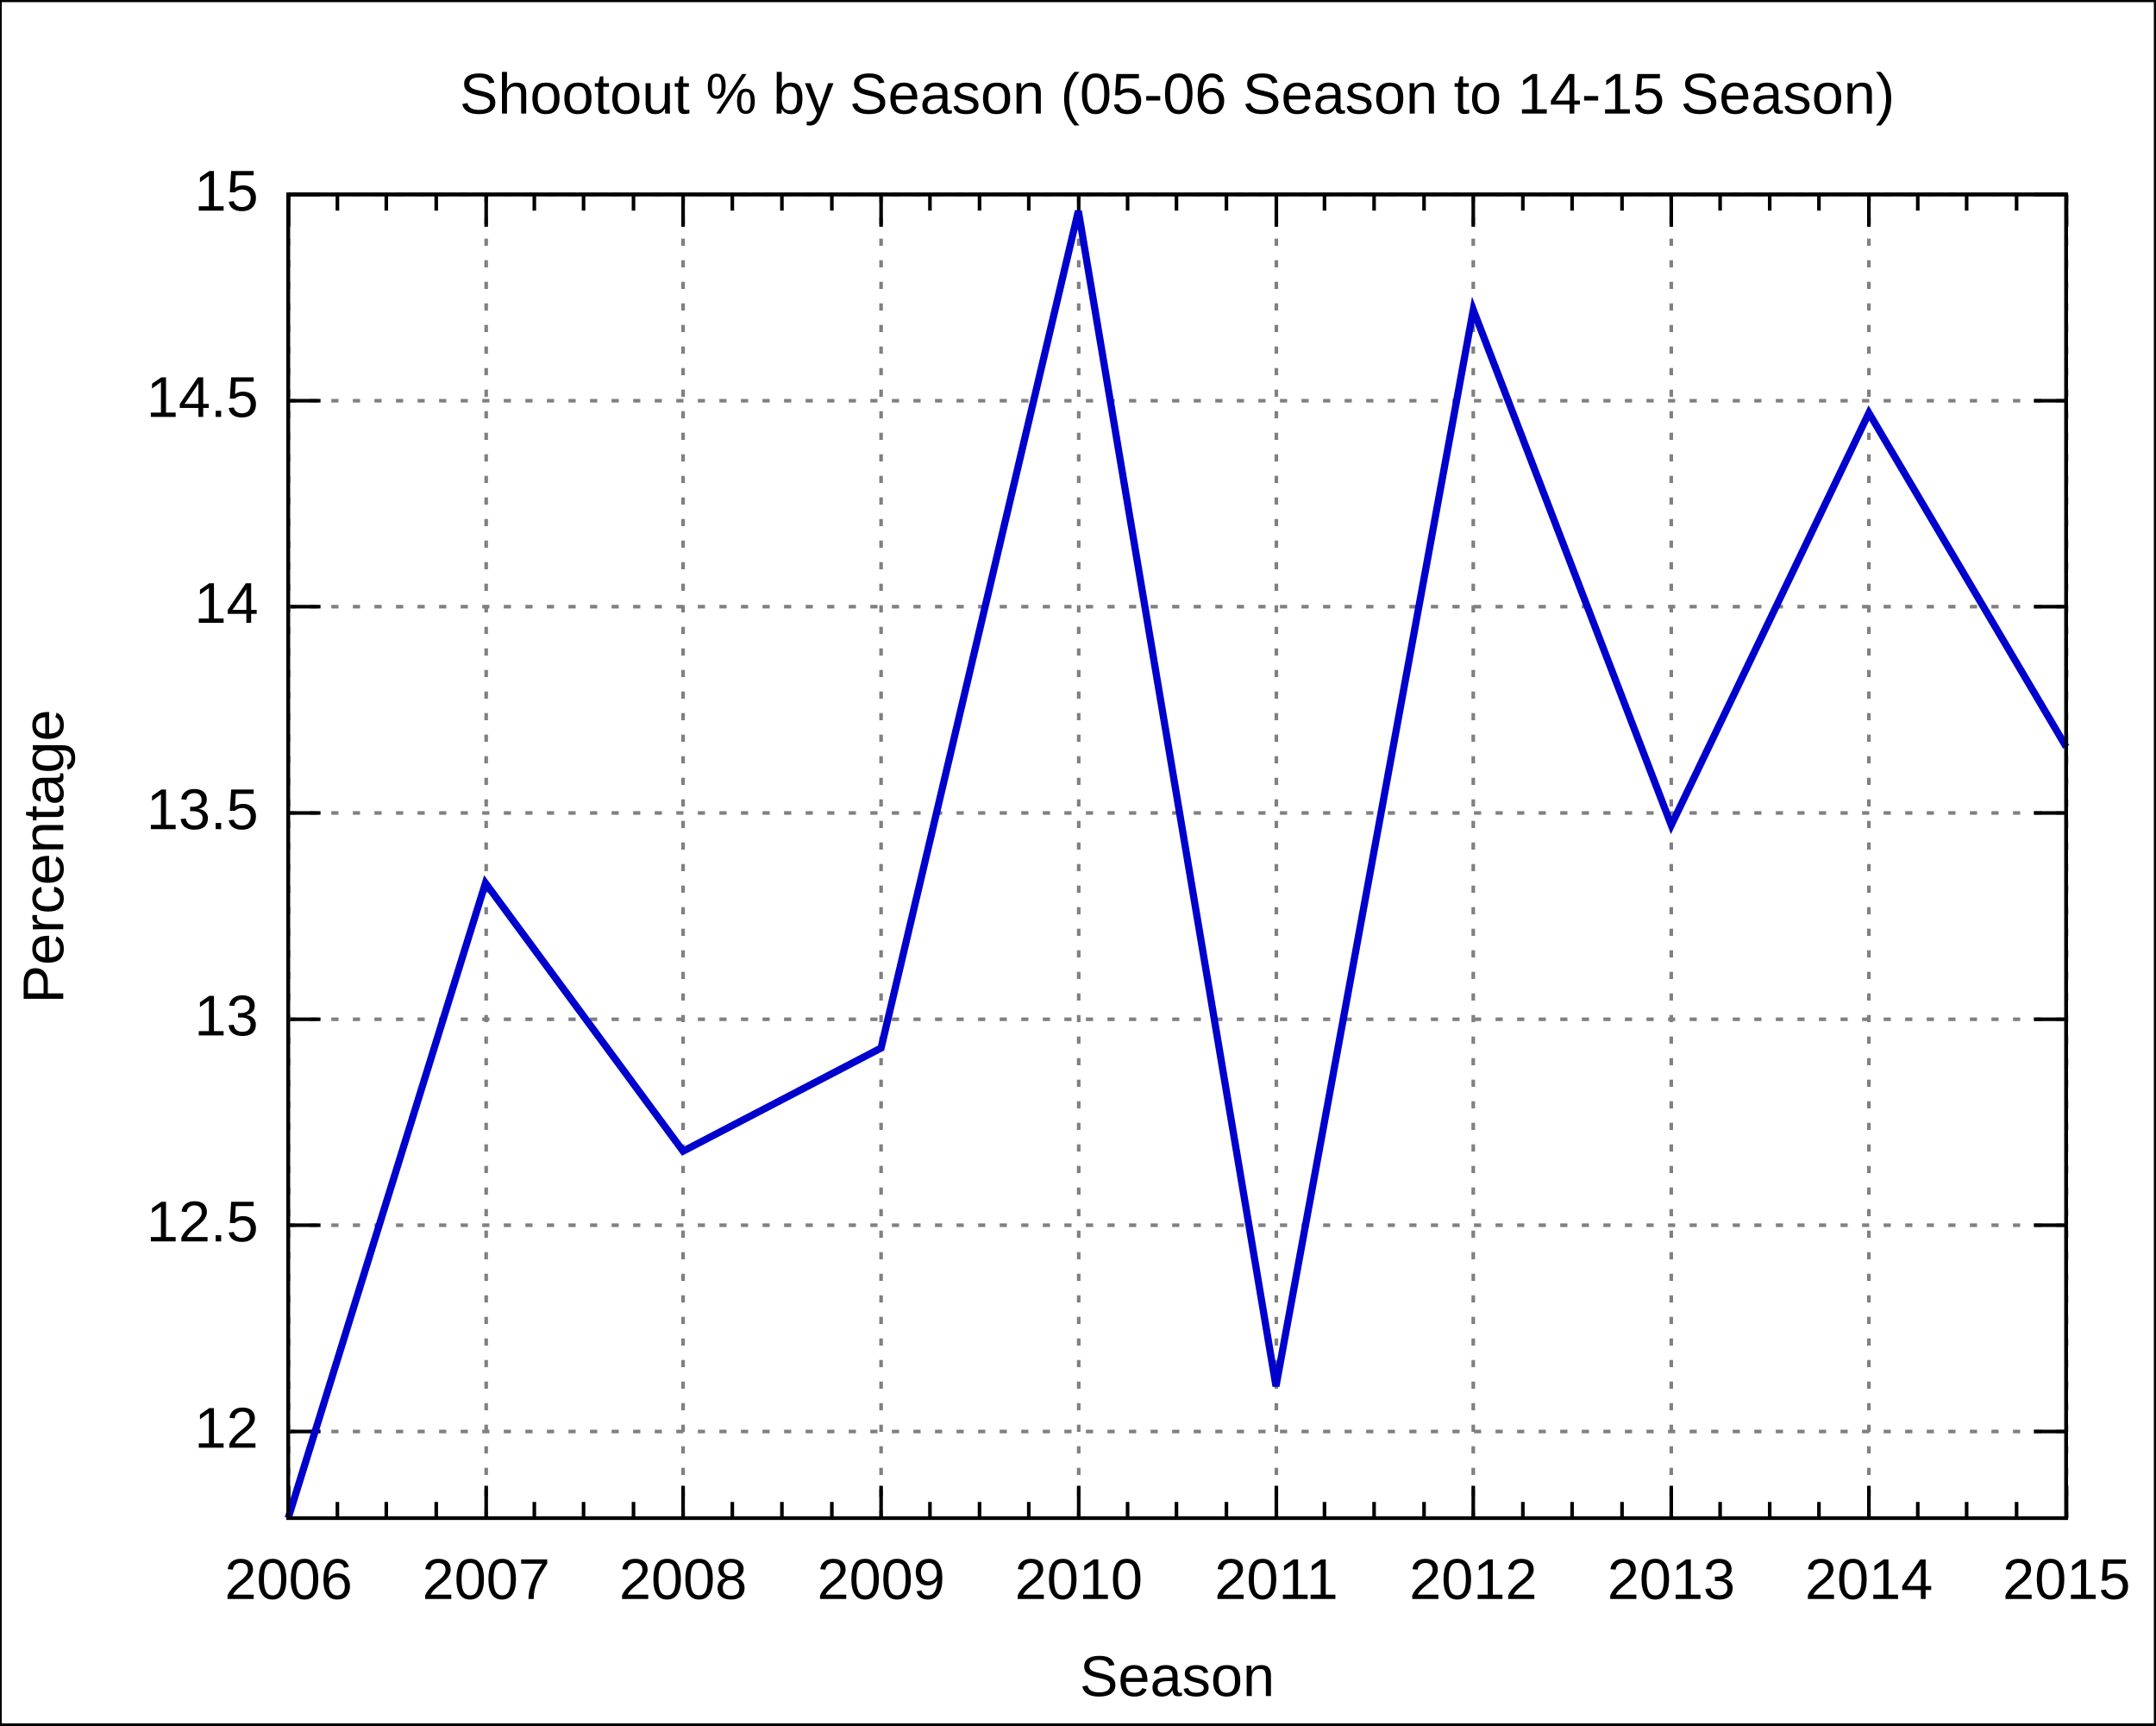
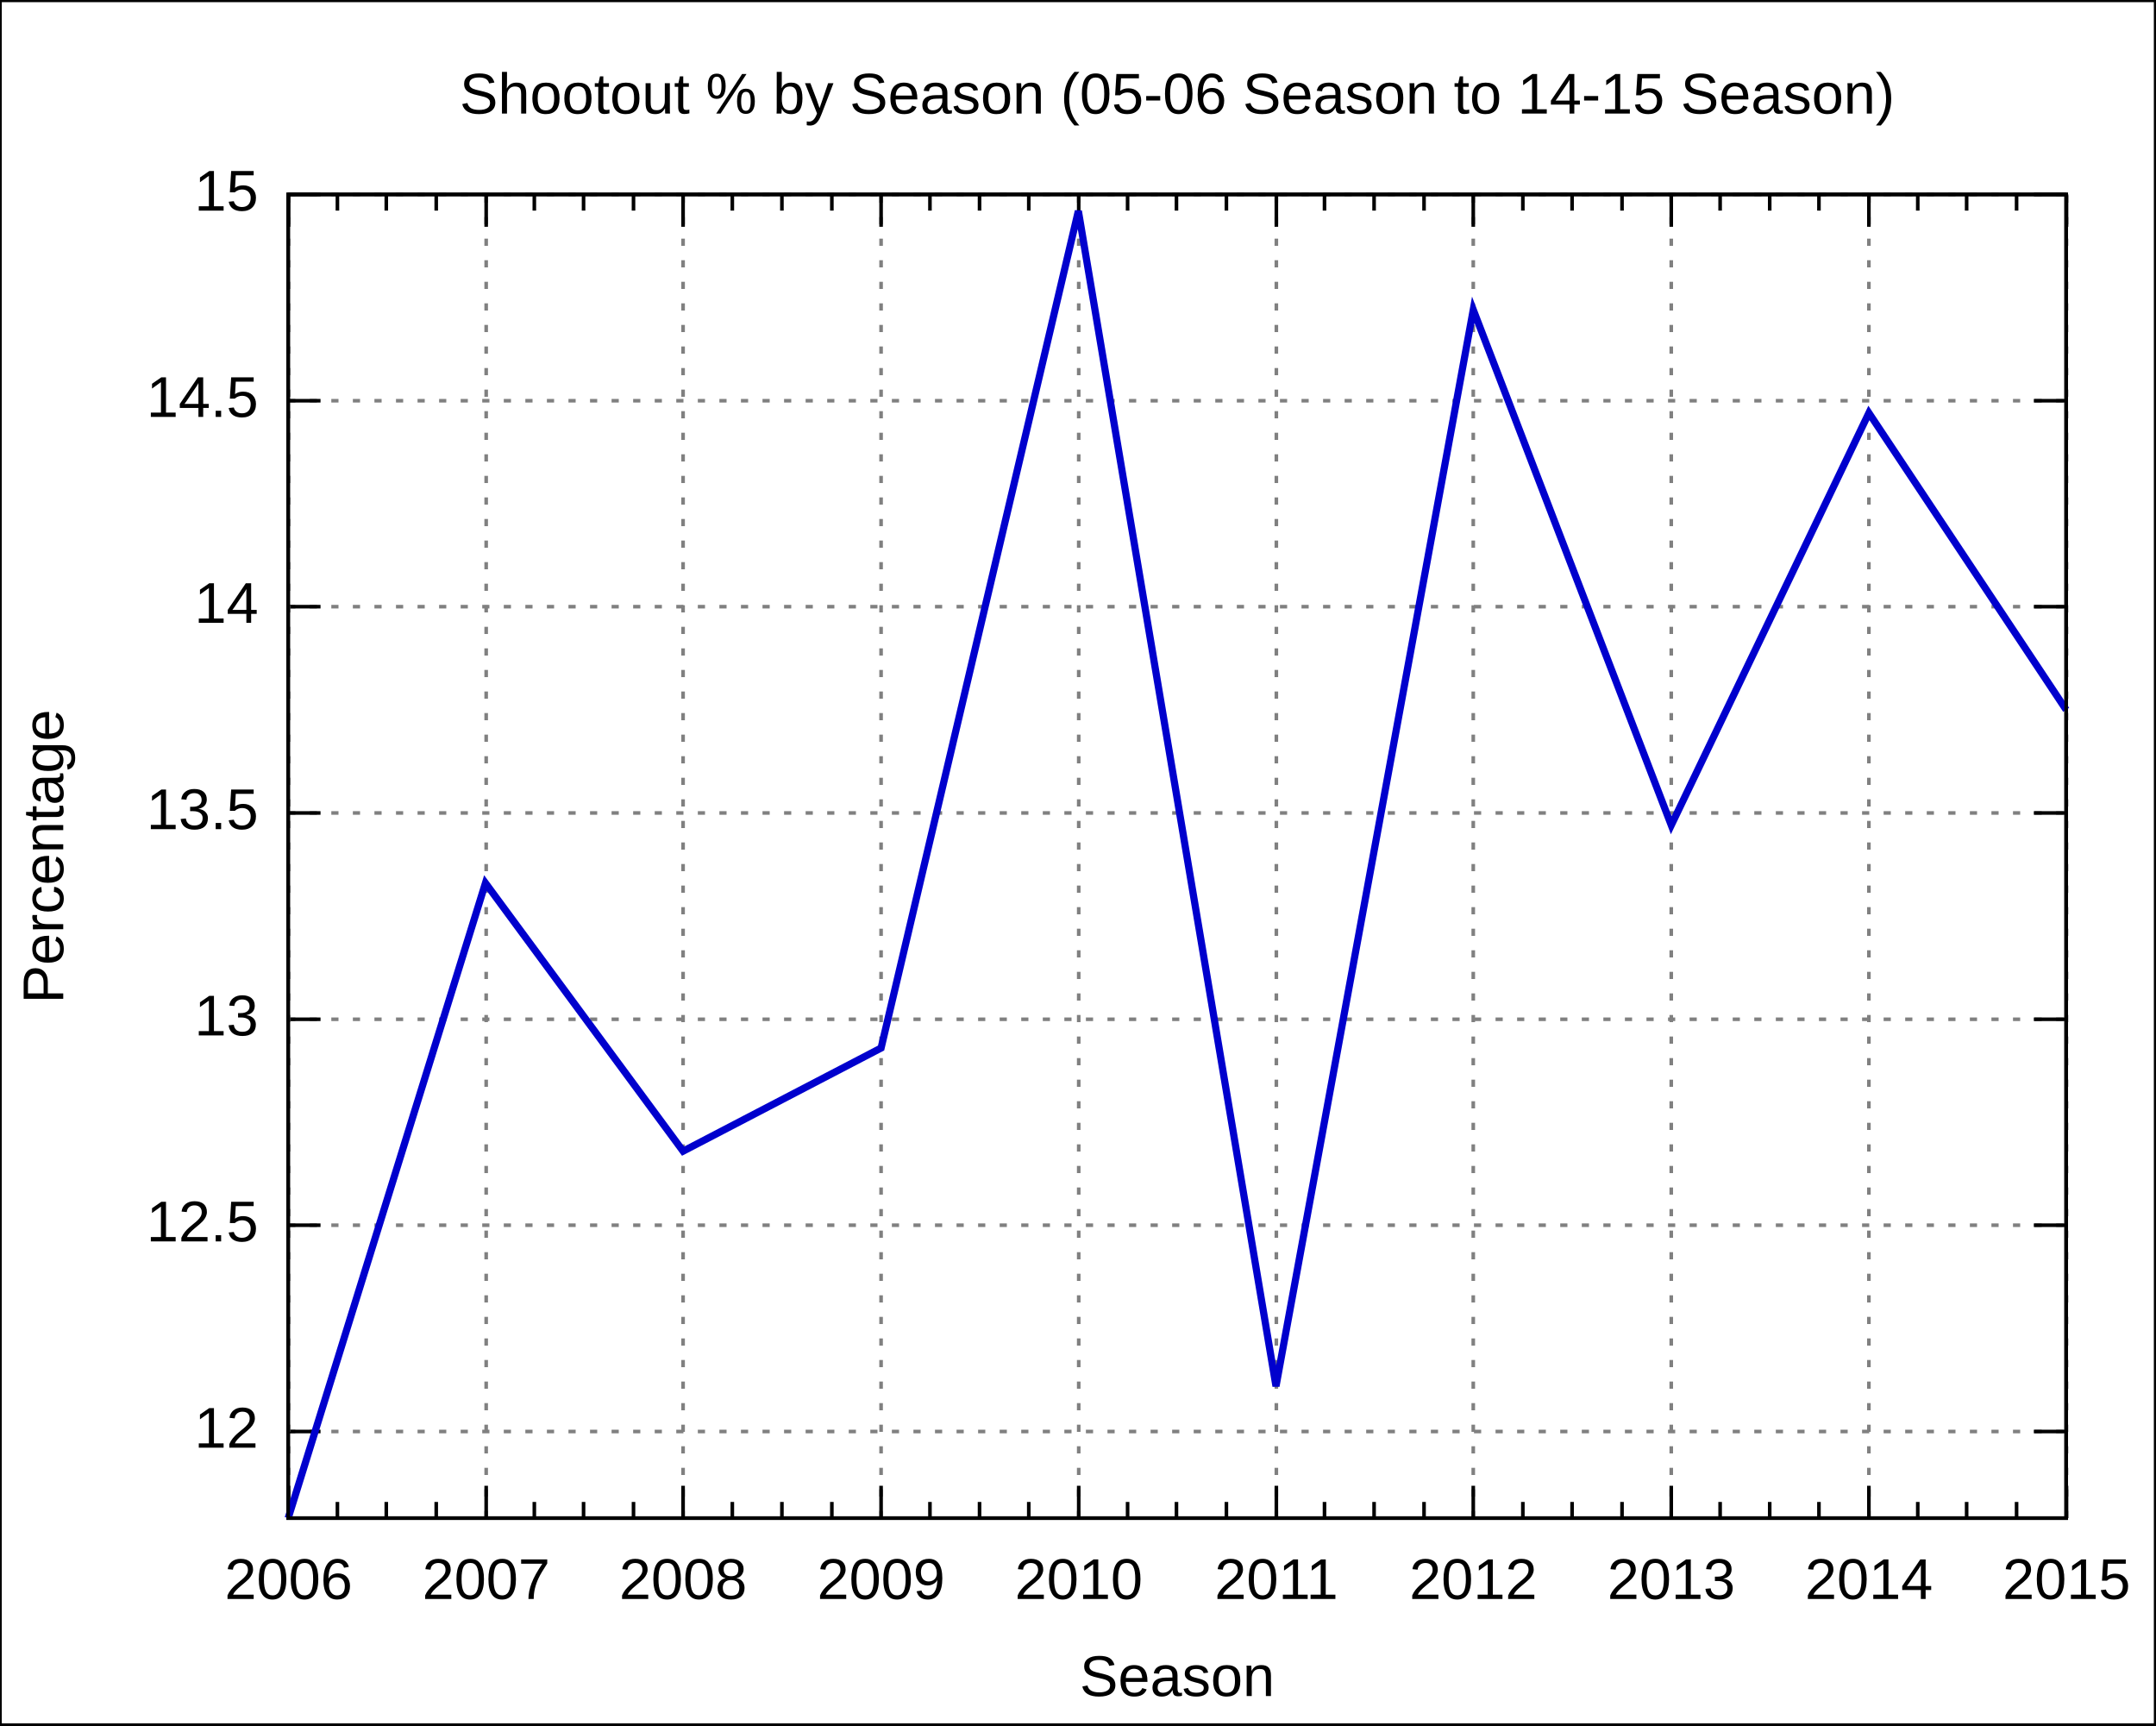
<svg xmlns="http://www.w3.org/2000/svg" xmlns:xlink="http://www.w3.org/1999/xlink" width="600" height="480" viewBox="0 0 600 480">
  <g id="gnuplot_canvas">
    <rect x="0" y="0" width="600" height="480" fill="none" />
    <defs>
      <circle id="gpDot" r="0.5" stroke-width="0.5" />
      <path id="gpPt0" stroke-width="0.222" stroke="currentColor" d="M-1,0 h2 M0,-1 v2" />
      <path id="gpPt1" stroke-width="0.222" stroke="currentColor" d="M-1,-1 L1,1 M1,-1 L-1,1" />
      <path id="gpPt2" stroke-width="0.222" stroke="currentColor" d="M-1,0 L1,0 M0,-1 L0,1 M-1,-1 L1,1 M-1,1 L1,-1" />
      <rect id="gpPt3" stroke-width="0.222" stroke="currentColor" x="-1" y="-1" width="2" height="2" />
      <rect id="gpPt4" stroke-width="0.222" stroke="currentColor" fill="currentColor" x="-1" y="-1" width="2" height="2" />
      <circle id="gpPt5" stroke-width="0.222" stroke="currentColor" cx="0" cy="0" r="1" />
      <use xlink:href="#gpPt5" id="gpPt6" fill="currentColor" stroke="none" />
      <path id="gpPt7" stroke-width="0.222" stroke="currentColor" d="M0,-1.33 L-1.33,0.67 L1.33,0.67 z" />
      <use xlink:href="#gpPt7" id="gpPt8" fill="currentColor" stroke="none" />
      <use xlink:href="#gpPt7" id="gpPt9" stroke="currentColor" transform="rotate(180)" />
      <use xlink:href="#gpPt9" id="gpPt10" fill="currentColor" stroke="none" />
      <use xlink:href="#gpPt3" id="gpPt11" stroke="currentColor" transform="rotate(45)" />
      <use xlink:href="#gpPt11" id="gpPt12" fill="currentColor" stroke="none" />
    </defs>
    <g style="fill:none; color:white; stroke:currentColor; stroke-width:1.00; stroke-linecap:butt; stroke-linejoin:miter">
</g>
    <g style="fill:none; color:black; stroke:currentColor; stroke-width:1.00; stroke-linecap:butt; stroke-linejoin:miter">
      <g style="stroke:none; shape-rendering:crispEdges">
        <polygon fill="rgb(255, 255, 255)" points="0.0,480.0 599.9,480.0 599.9,0.1 0.0,0.1 " />
      </g>
      <path stroke="black" d="M0.0,480.0 L0.0,0.1 L599.9,0.1 L599.9,480.0 L0.0,480.0  " />
    </g>
    <g style="fill:none; color:gray; stroke:currentColor; stroke-width:1.00; stroke-linecap:butt; stroke-linejoin:miter">
      <path stroke="gray" stroke-dasharray=" 2,4" class="gridline" d="M80.2,398.3 L575.0,398.3  " />
    </g>
    <g style="fill:none; color:black; stroke:currentColor; stroke-width:1.00; stroke-linecap:butt; stroke-linejoin:miter">
      <path stroke="black" d="M80.2,398.3 L89.2,398.3 M575.0,398.3 L566.0,398.3  " />
      <g transform="translate(71.9,402.8)" style="stroke:none; fill:black; font-family:Arial; font-size:12.00pt; text-anchor:end">
        <text> 12</text>
      </g>
    </g>
    <g style="fill:none; color:gray; stroke:currentColor; stroke-width:1.00; stroke-linecap:butt; stroke-linejoin:miter">
      <path stroke="gray" stroke-dasharray=" 2,4" class="gridline" d="M80.2,340.9 L575.0,340.9  " />
    </g>
    <g style="fill:none; color:black; stroke:currentColor; stroke-width:1.00; stroke-linecap:butt; stroke-linejoin:miter">
      <path stroke="black" d="M80.2,340.9 L89.2,340.9 M575.0,340.9 L566.0,340.9  " />
      <g transform="translate(71.9,345.4)" style="stroke:none; fill:black; font-family:Arial; font-size:12.00pt; text-anchor:end">
        <text> 12.5</text>
      </g>
    </g>
    <g style="fill:none; color:gray; stroke:currentColor; stroke-width:1.00; stroke-linecap:butt; stroke-linejoin:miter">
      <path stroke="gray" stroke-dasharray=" 2,4" class="gridline" d="M80.2,283.6 L575.0,283.6  " />
    </g>
    <g style="fill:none; color:black; stroke:currentColor; stroke-width:1.00; stroke-linecap:butt; stroke-linejoin:miter">
      <path stroke="black" d="M80.2,283.6 L89.2,283.6 M575.0,283.6 L566.0,283.6  " />
      <g transform="translate(71.9,288.1)" style="stroke:none; fill:black; font-family:Arial; font-size:12.00pt; text-anchor:end">
        <text> 13</text>
      </g>
    </g>
    <g style="fill:none; color:gray; stroke:currentColor; stroke-width:1.00; stroke-linecap:butt; stroke-linejoin:miter">
      <path stroke="gray" stroke-dasharray=" 2,4" class="gridline" d="M80.2,226.2 L575.0,226.2  " />
    </g>
    <g style="fill:none; color:black; stroke:currentColor; stroke-width:1.00; stroke-linecap:butt; stroke-linejoin:miter">
      <path stroke="black" d="M80.2,226.2 L89.2,226.2 M575.0,226.2 L566.0,226.2  " />
      <g transform="translate(71.9,230.7)" style="stroke:none; fill:black; font-family:Arial; font-size:12.00pt; text-anchor:end">
        <text> 13.5</text>
      </g>
    </g>
    <g style="fill:none; color:gray; stroke:currentColor; stroke-width:1.00; stroke-linecap:butt; stroke-linejoin:miter">
      <path stroke="gray" stroke-dasharray=" 2,4" class="gridline" d="M80.2,168.8 L575.0,168.8  " />
    </g>
    <g style="fill:none; color:black; stroke:currentColor; stroke-width:1.00; stroke-linecap:butt; stroke-linejoin:miter">
      <path stroke="black" d="M80.2,168.8 L89.2,168.8 M575.0,168.8 L566.0,168.8  " />
      <g transform="translate(71.9,173.3)" style="stroke:none; fill:black; font-family:Arial; font-size:12.00pt; text-anchor:end">
        <text> 14</text>
      </g>
    </g>
    <g style="fill:none; color:gray; stroke:currentColor; stroke-width:1.00; stroke-linecap:butt; stroke-linejoin:miter">
      <path stroke="gray" stroke-dasharray=" 2,4" class="gridline" d="M80.2,111.5 L575.0,111.5  " />
    </g>
    <g style="fill:none; color:black; stroke:currentColor; stroke-width:1.00; stroke-linecap:butt; stroke-linejoin:miter">
      <path stroke="black" d="M80.2,111.5 L89.2,111.5 M575.0,111.5 L566.0,111.5  " />
      <g transform="translate(71.9,116.0)" style="stroke:none; fill:black; font-family:Arial; font-size:12.00pt; text-anchor:end">
        <text> 14.5</text>
      </g>
    </g>
    <g style="fill:none; color:gray; stroke:currentColor; stroke-width:1.00; stroke-linecap:butt; stroke-linejoin:miter">
      <path stroke="gray" stroke-dasharray=" 2,4" class="gridline" d="M80.2,54.1 L575.0,54.1  " />
    </g>
    <g style="fill:none; color:black; stroke:currentColor; stroke-width:1.00; stroke-linecap:butt; stroke-linejoin:miter">
      <path stroke="black" d="M80.2,54.1 L89.2,54.1 M575.0,54.1 L566.0,54.1  " />
      <g transform="translate(71.9,58.6)" style="stroke:none; fill:black; font-family:Arial; font-size:12.00pt; text-anchor:end">
        <text> 15</text>
      </g>
    </g>
    <g style="fill:none; color:gray; stroke:currentColor; stroke-width:1.00; stroke-linecap:butt; stroke-linejoin:miter">
      <path stroke="gray" stroke-dasharray=" 2,4" class="gridline" d="M80.3,422.4 L80.3,54.1  " />
    </g>
    <g style="fill:none; color:black; stroke:currentColor; stroke-width:1.00; stroke-linecap:butt; stroke-linejoin:miter">
      <path stroke="black" d="M80.3,422.4 L80.3,413.4 M80.3,54.1 L80.3,63.1  " />
      <g transform="translate(80.3,444.9)" style="stroke:none; fill:black; font-family:Arial; font-size:12.00pt; text-anchor:middle">
        <text>2006</text>
      </g>
      <path stroke="black" d="M93.9,422.4 L93.9,417.9 M93.9,54.1 L93.9,58.6 M107.5,422.4 L107.5,417.9 M107.5,54.1 L107.5,58.6    M121.4,422.4 L121.4,417.9 M121.4,54.1 L121.4,58.6  " />
    </g>
    <g style="fill:none; color:gray; stroke:currentColor; stroke-width:1.00; stroke-linecap:butt; stroke-linejoin:miter">
      <path stroke="gray" stroke-dasharray=" 2,4" class="gridline" d="M135.3,422.4 L135.3,54.1  " />
    </g>
    <g style="fill:none; color:black; stroke:currentColor; stroke-width:1.00; stroke-linecap:butt; stroke-linejoin:miter">
      <path stroke="black" d="M135.3,422.4 L135.3,413.4 M135.3,54.1 L135.3,63.1  " />
      <g transform="translate(135.3,444.9)" style="stroke:none; fill:black; font-family:Arial; font-size:12.00pt; text-anchor:middle">
        <text>2007</text>
      </g>
      <path stroke="black" d="M148.7,422.4 L148.7,417.9 M148.7,54.1 L148.7,58.6 M162.4,422.4 L162.4,417.9 M162.4,54.1 L162.4,58.6    M176.3,422.4 L176.3,417.9 M176.3,54.1 L176.3,58.6  " />
    </g>
    <g style="fill:none; color:gray; stroke:currentColor; stroke-width:1.00; stroke-linecap:butt; stroke-linejoin:miter">
      <path stroke="gray" stroke-dasharray=" 2,4" class="gridline" d="M190.1,422.4 L190.1,54.1  " />
    </g>
    <g style="fill:none; color:black; stroke:currentColor; stroke-width:1.00; stroke-linecap:butt; stroke-linejoin:miter">
      <path stroke="black" d="M190.1,422.4 L190.1,413.4 M190.1,54.1 L190.1,63.1  " />
      <g transform="translate(190.1,444.9)" style="stroke:none; fill:black; font-family:Arial; font-size:12.00pt; text-anchor:middle">
        <text>2008</text>
      </g>
      <path stroke="black" d="M203.8,422.4 L203.8,417.9 M203.8,54.1 L203.8,58.6 M217.6,422.4 L217.6,417.9 M217.6,54.1 L217.6,58.6    M231.5,422.4 L231.5,417.9 M231.5,54.1 L231.5,58.6  " />
    </g>
    <g style="fill:none; color:gray; stroke:currentColor; stroke-width:1.00; stroke-linecap:butt; stroke-linejoin:miter">
      <path stroke="gray" stroke-dasharray=" 2,4" class="gridline" d="M245.2,422.4 L245.2,54.1  " />
    </g>
    <g style="fill:none; color:black; stroke:currentColor; stroke-width:1.00; stroke-linecap:butt; stroke-linejoin:miter">
      <path stroke="black" d="M245.2,422.4 L245.2,413.4 M245.2,54.1 L245.2,63.1  " />
      <g transform="translate(245.2,444.9)" style="stroke:none; fill:black; font-family:Arial; font-size:12.00pt; text-anchor:middle">
        <text>2009</text>
      </g>
      <path stroke="black" d="M258.8,422.4 L258.8,417.9 M258.8,54.1 L258.8,58.6 M272.6,422.4 L272.6,417.9 M272.6,54.1 L272.6,58.6    M286.3,422.4 L286.3,417.9 M286.3,54.1 L286.3,58.6  " />
    </g>
    <g style="fill:none; color:gray; stroke:currentColor; stroke-width:1.00; stroke-linecap:butt; stroke-linejoin:miter">
      <path stroke="gray" stroke-dasharray=" 2,4" class="gridline" d="M300.2,422.4 L300.2,54.1  " />
    </g>
    <g style="fill:none; color:black; stroke:currentColor; stroke-width:1.00; stroke-linecap:butt; stroke-linejoin:miter">
      <path stroke="black" d="M300.2,422.4 L300.2,413.4 M300.2,54.1 L300.2,63.1  " />
      <g transform="translate(300.2,444.9)" style="stroke:none; fill:black; font-family:Arial; font-size:12.00pt; text-anchor:middle">
        <text>2010</text>
      </g>
      <path stroke="black" d="M313.8,422.4 L313.8,417.9 M313.8,54.1 L313.8,58.6 M327.4,422.4 L327.4,417.9 M327.4,54.1 L327.4,58.6    M341.3,422.4 L341.3,417.9 M341.3,54.1 L341.3,58.6  " />
    </g>
    <g style="fill:none; color:gray; stroke:currentColor; stroke-width:1.00; stroke-linecap:butt; stroke-linejoin:miter">
      <path stroke="gray" stroke-dasharray=" 2,4" class="gridline" d="M355.2,422.4 L355.2,54.1  " />
    </g>
    <g style="fill:none; color:black; stroke:currentColor; stroke-width:1.00; stroke-linecap:butt; stroke-linejoin:miter">
      <path stroke="black" d="M355.2,422.4 L355.2,413.4 M355.2,54.1 L355.2,63.1  " />
      <g transform="translate(355.2,444.9)" style="stroke:none; fill:black; font-family:Arial; font-size:12.00pt; text-anchor:middle">
        <text>2011</text>
      </g>
      <path stroke="black" d="M368.6,422.4 L368.6,417.9 M368.6,54.1 L368.6,58.6 M382.4,422.4 L382.4,417.9 M382.4,54.1 L382.4,58.6    M396.3,422.4 L396.3,417.9 M396.3,54.1 L396.3,58.6  " />
    </g>
    <g style="fill:none; color:gray; stroke:currentColor; stroke-width:1.00; stroke-linecap:butt; stroke-linejoin:miter">
      <path stroke="gray" stroke-dasharray=" 2,4" class="gridline" d="M410.0,422.4 L410.0,54.1  " />
    </g>
    <g style="fill:none; color:black; stroke:currentColor; stroke-width:1.00; stroke-linecap:butt; stroke-linejoin:miter">
      <path stroke="black" d="M410.0,422.4 L410.0,413.4 M410.0,54.1 L410.0,63.1  " />
      <g transform="translate(410.0,444.9)" style="stroke:none; fill:black; font-family:Arial; font-size:12.00pt; text-anchor:middle">
        <text>2012</text>
      </g>
      <path stroke="black" d="M423.8,422.4 L423.8,417.9 M423.8,54.1 L423.8,58.6 M437.5,422.4 L437.5,417.9 M437.5,54.1 L437.5,58.6    M451.4,422.4 L451.4,417.9 M451.4,54.1 L451.4,58.6  " />
    </g>
    <g style="fill:none; color:gray; stroke:currentColor; stroke-width:1.00; stroke-linecap:butt; stroke-linejoin:miter">
      <path stroke="gray" stroke-dasharray=" 2,4" class="gridline" d="M465.1,422.4 L465.1,54.1  " />
    </g>
    <g style="fill:none; color:black; stroke:currentColor; stroke-width:1.00; stroke-linecap:butt; stroke-linejoin:miter">
      <path stroke="black" d="M465.1,422.4 L465.1,413.4 M465.1,54.1 L465.1,63.1  " />
      <g transform="translate(465.1,444.9)" style="stroke:none; fill:black; font-family:Arial; font-size:12.00pt; text-anchor:middle">
        <text>2013</text>
      </g>
      <path stroke="black" d="M478.7,422.4 L478.7,417.9 M478.7,54.1 L478.7,58.6 M492.5,422.4 L492.5,417.9 M492.5,54.1 L492.5,58.6    M506.2,422.4 L506.2,417.9 M506.2,54.1 L506.2,58.6  " />
    </g>
    <g style="fill:none; color:gray; stroke:currentColor; stroke-width:1.00; stroke-linecap:butt; stroke-linejoin:miter">
      <path stroke="gray" stroke-dasharray=" 2,4" class="gridline" d="M520.1,422.4 L520.1,63.1 L520.1,54.1  " />
    </g>
    <g style="fill:none; color:black; stroke:currentColor; stroke-width:1.00; stroke-linecap:butt; stroke-linejoin:miter">
      <path stroke="black" d="M520.1,422.4 L520.1,413.4 M520.1,54.1 L520.1,63.1  " />
      <g transform="translate(520.1,444.9)" style="stroke:none; fill:black; font-family:Arial; font-size:12.00pt; text-anchor:middle">
        <text>2014</text>
      </g>
      <path stroke="black" d="M533.7,422.4 L533.7,417.9 M533.7,54.1 L533.7,58.6 M547.3,422.4 L547.3,417.9 M547.3,54.1 L547.3,58.6    M561.2,422.4 L561.2,417.9 M561.2,54.1 L561.2,58.6  " />
    </g>
    <g style="fill:none; color:gray; stroke:currentColor; stroke-width:1.00; stroke-linecap:butt; stroke-linejoin:miter">
      <path stroke="gray" stroke-dasharray=" 2,4" class="gridline" d="M575.1,422.4 L575.1,54.1  " />
    </g>
    <g style="fill:none; color:black; stroke:currentColor; stroke-width:1.00; stroke-linecap:butt; stroke-linejoin:miter">
      <path stroke="black" d="M575.1,422.4 L575.1,413.4 M575.1,54.1 L575.1,63.1  " />
      <g transform="translate(575.1,444.9)" style="stroke:none; fill:black; font-family:Arial; font-size:12.00pt; text-anchor:middle">
        <text>2015</text>
      </g>
      <path stroke="black" d="M80.2,54.1 L80.2,422.4 L575.0,422.4 L575.0,54.1 L80.2,54.1 Z  " />
      <g transform="translate(17.6,238.3) rotate(270)" style="stroke:none; fill:black; font-family:Arial; font-size:12.00pt; text-anchor:middle">
        <text>Percentage</text>
      </g>
      <g transform="translate(327.6,471.9)" style="stroke:none; fill:black; font-family:Arial; font-size:12.00pt; text-anchor:middle">
        <text>Season</text>
      </g>
      <g transform="translate(327.6,31.6)" style="stroke:none; fill:black; font-family:Arial; font-size:12.00pt; text-anchor:middle">
        <text>Shootout % by Season (05-06 Season to 14-15 Season)</text>
      </g>
    </g>
    <g id="gnuplot_plot_1">
      <g style="fill:none; color:white; stroke:black; stroke-width:2.00; stroke-linecap:butt; stroke-linejoin:miter">
</g>
      <g style="fill:none; color:red; stroke:currentColor; stroke-width:2.00; stroke-linecap:butt; stroke-linejoin:miter">
-         <path stroke="rgb(  0,   0, 205)" d="M575.0,207.8 L520.1,114.9 L465.1,229.6 L410.0,86.2 L355.1,385.7 L300.1,58.7 L245.2,291.6 L190.1,320.3    L135.1,245.7 L80.2,422.4  " />
+         <path stroke="rgb(  0,   0, 205)" d="M575.0,197.5 L520.1,114.9 L465.1,229.6 L410.0,86.2 L355.1,385.7 L300.1,58.7 L245.2,291.6 L190.1,320.3    L135.1,245.7 L80.2,422.4  " />
      </g>
    </g>
    <g style="fill:none; color:white; stroke:rgb(  0,   0, 205); stroke-width:1.00; stroke-linecap:butt; stroke-linejoin:miter">
</g>
    <g style="fill:none; color:black; stroke:currentColor; stroke-width:1.00; stroke-linecap:butt; stroke-linejoin:miter">
      <path stroke="black" d="M80.2,54.1 L80.2,422.4 L575.0,422.4 L575.0,54.1 L80.2,54.1 Z  " />
    </g>
  </g>
</svg>
